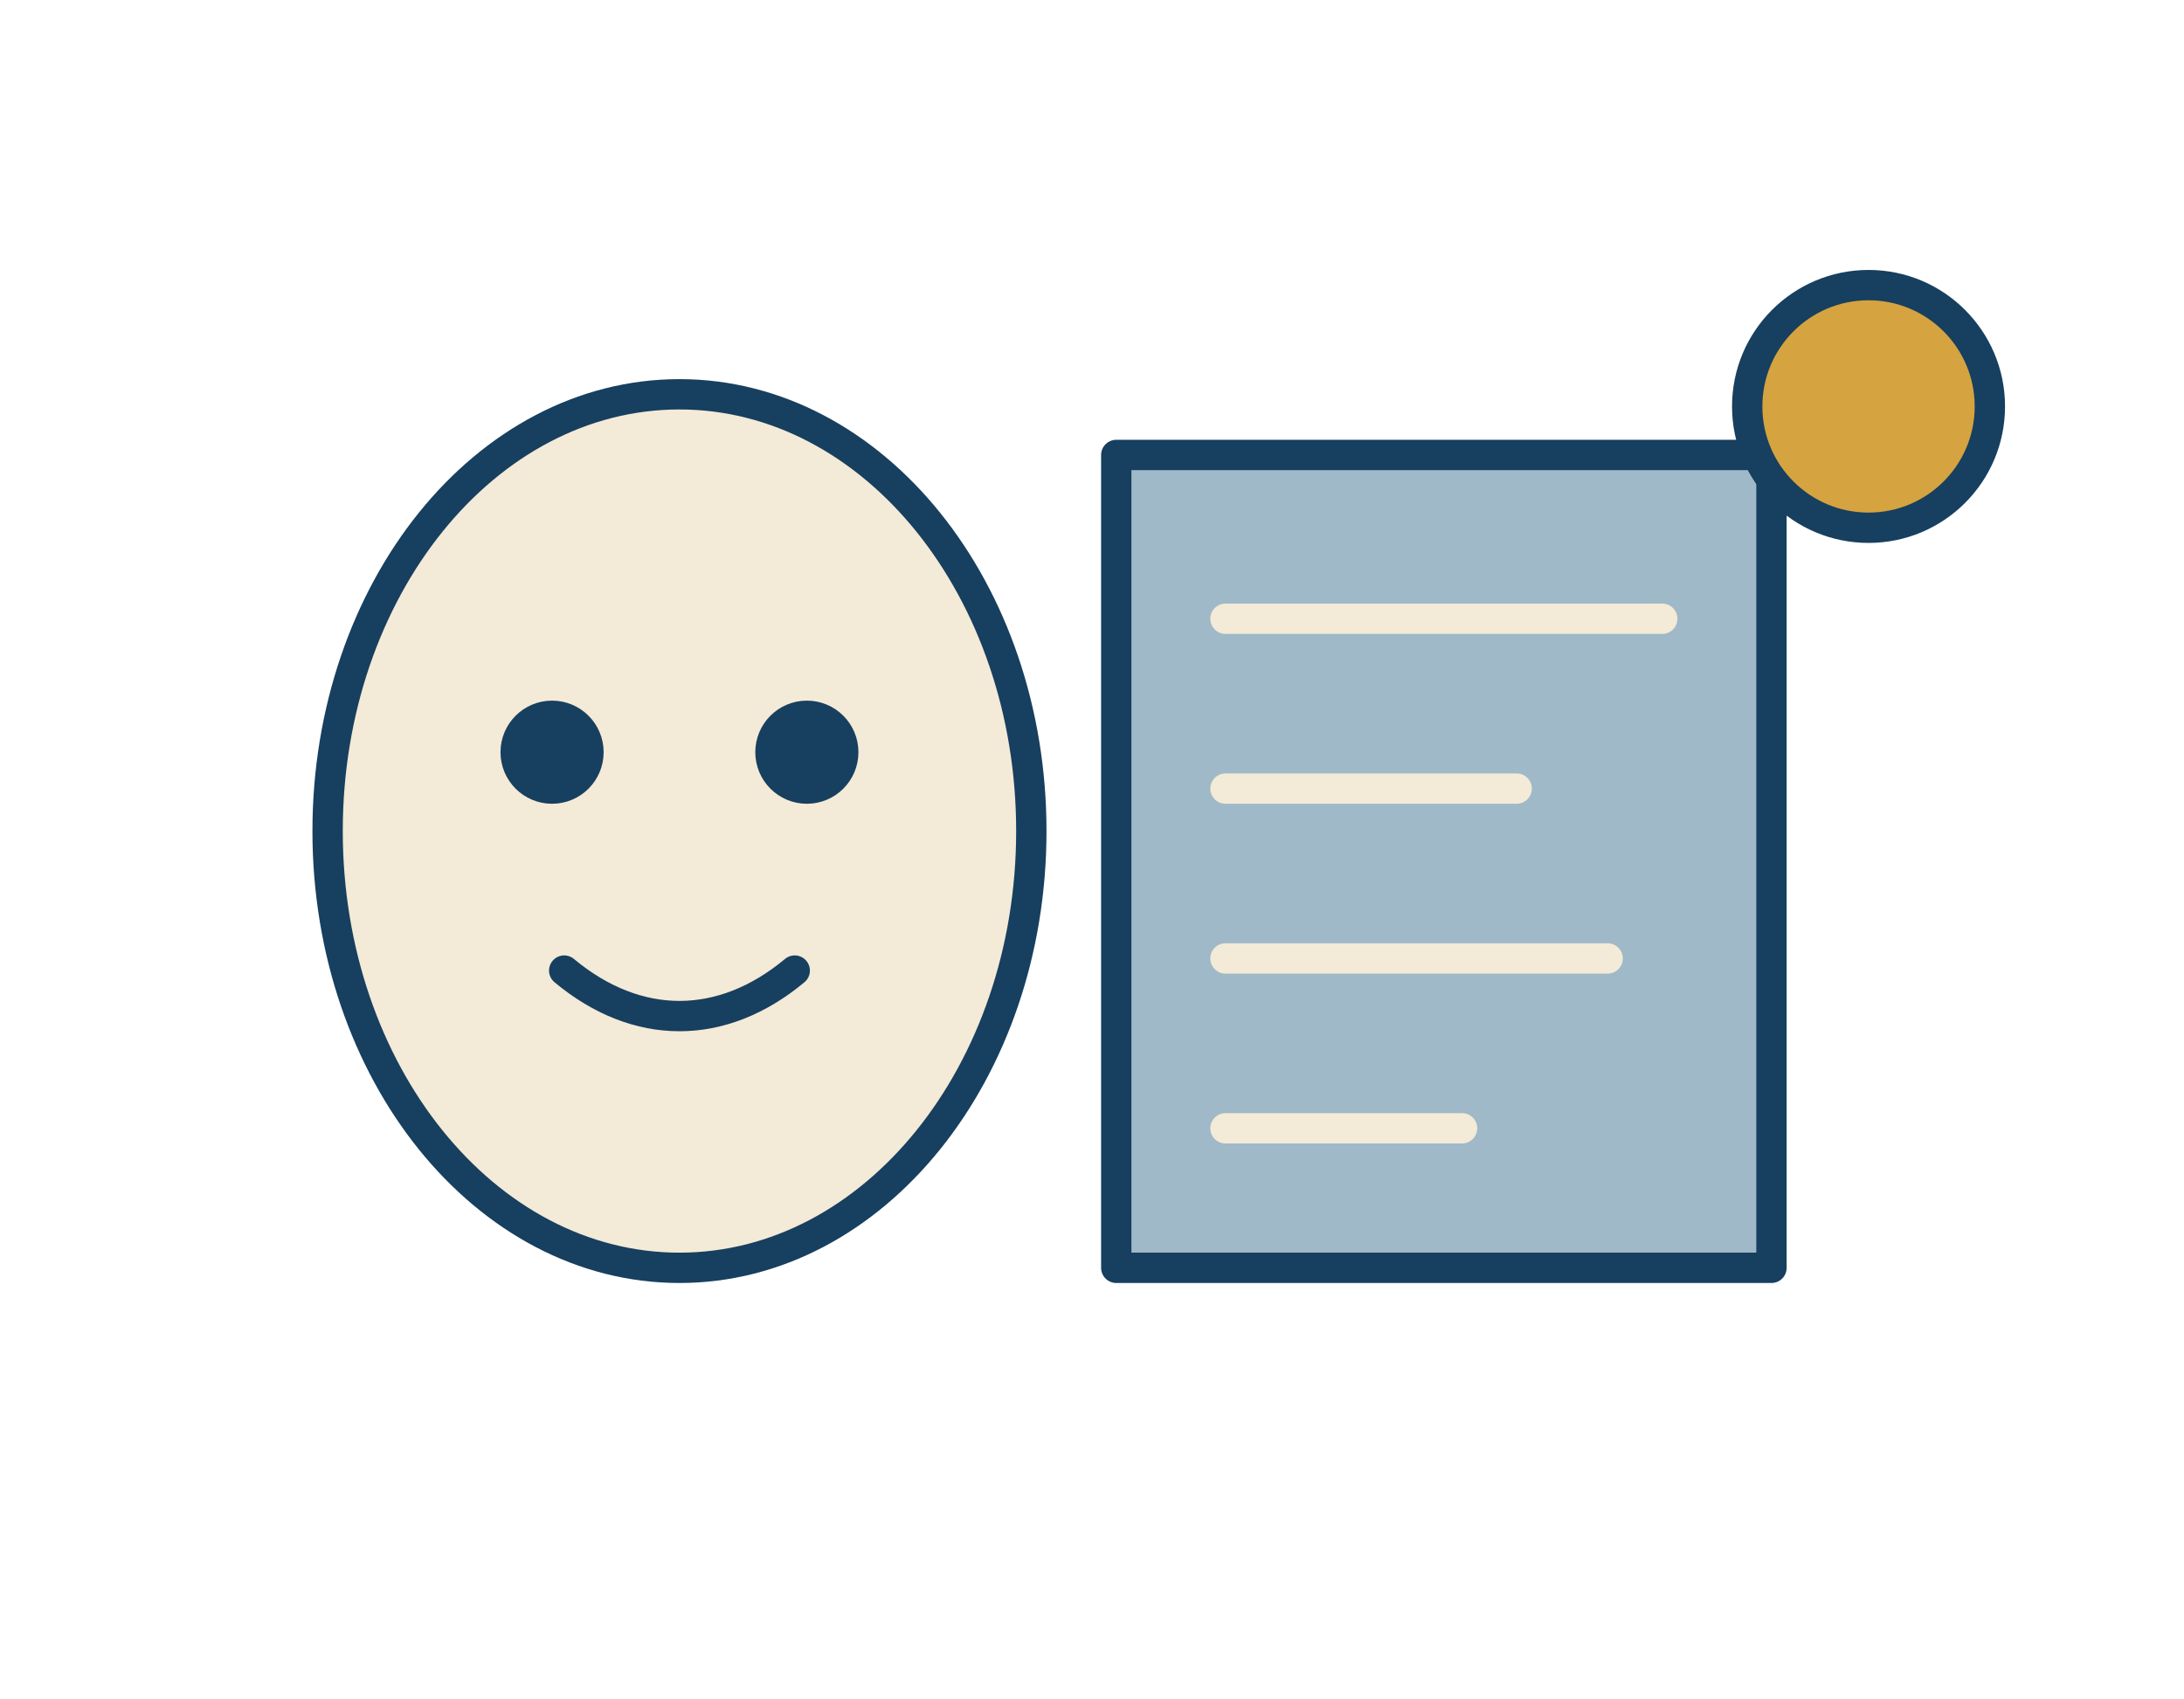
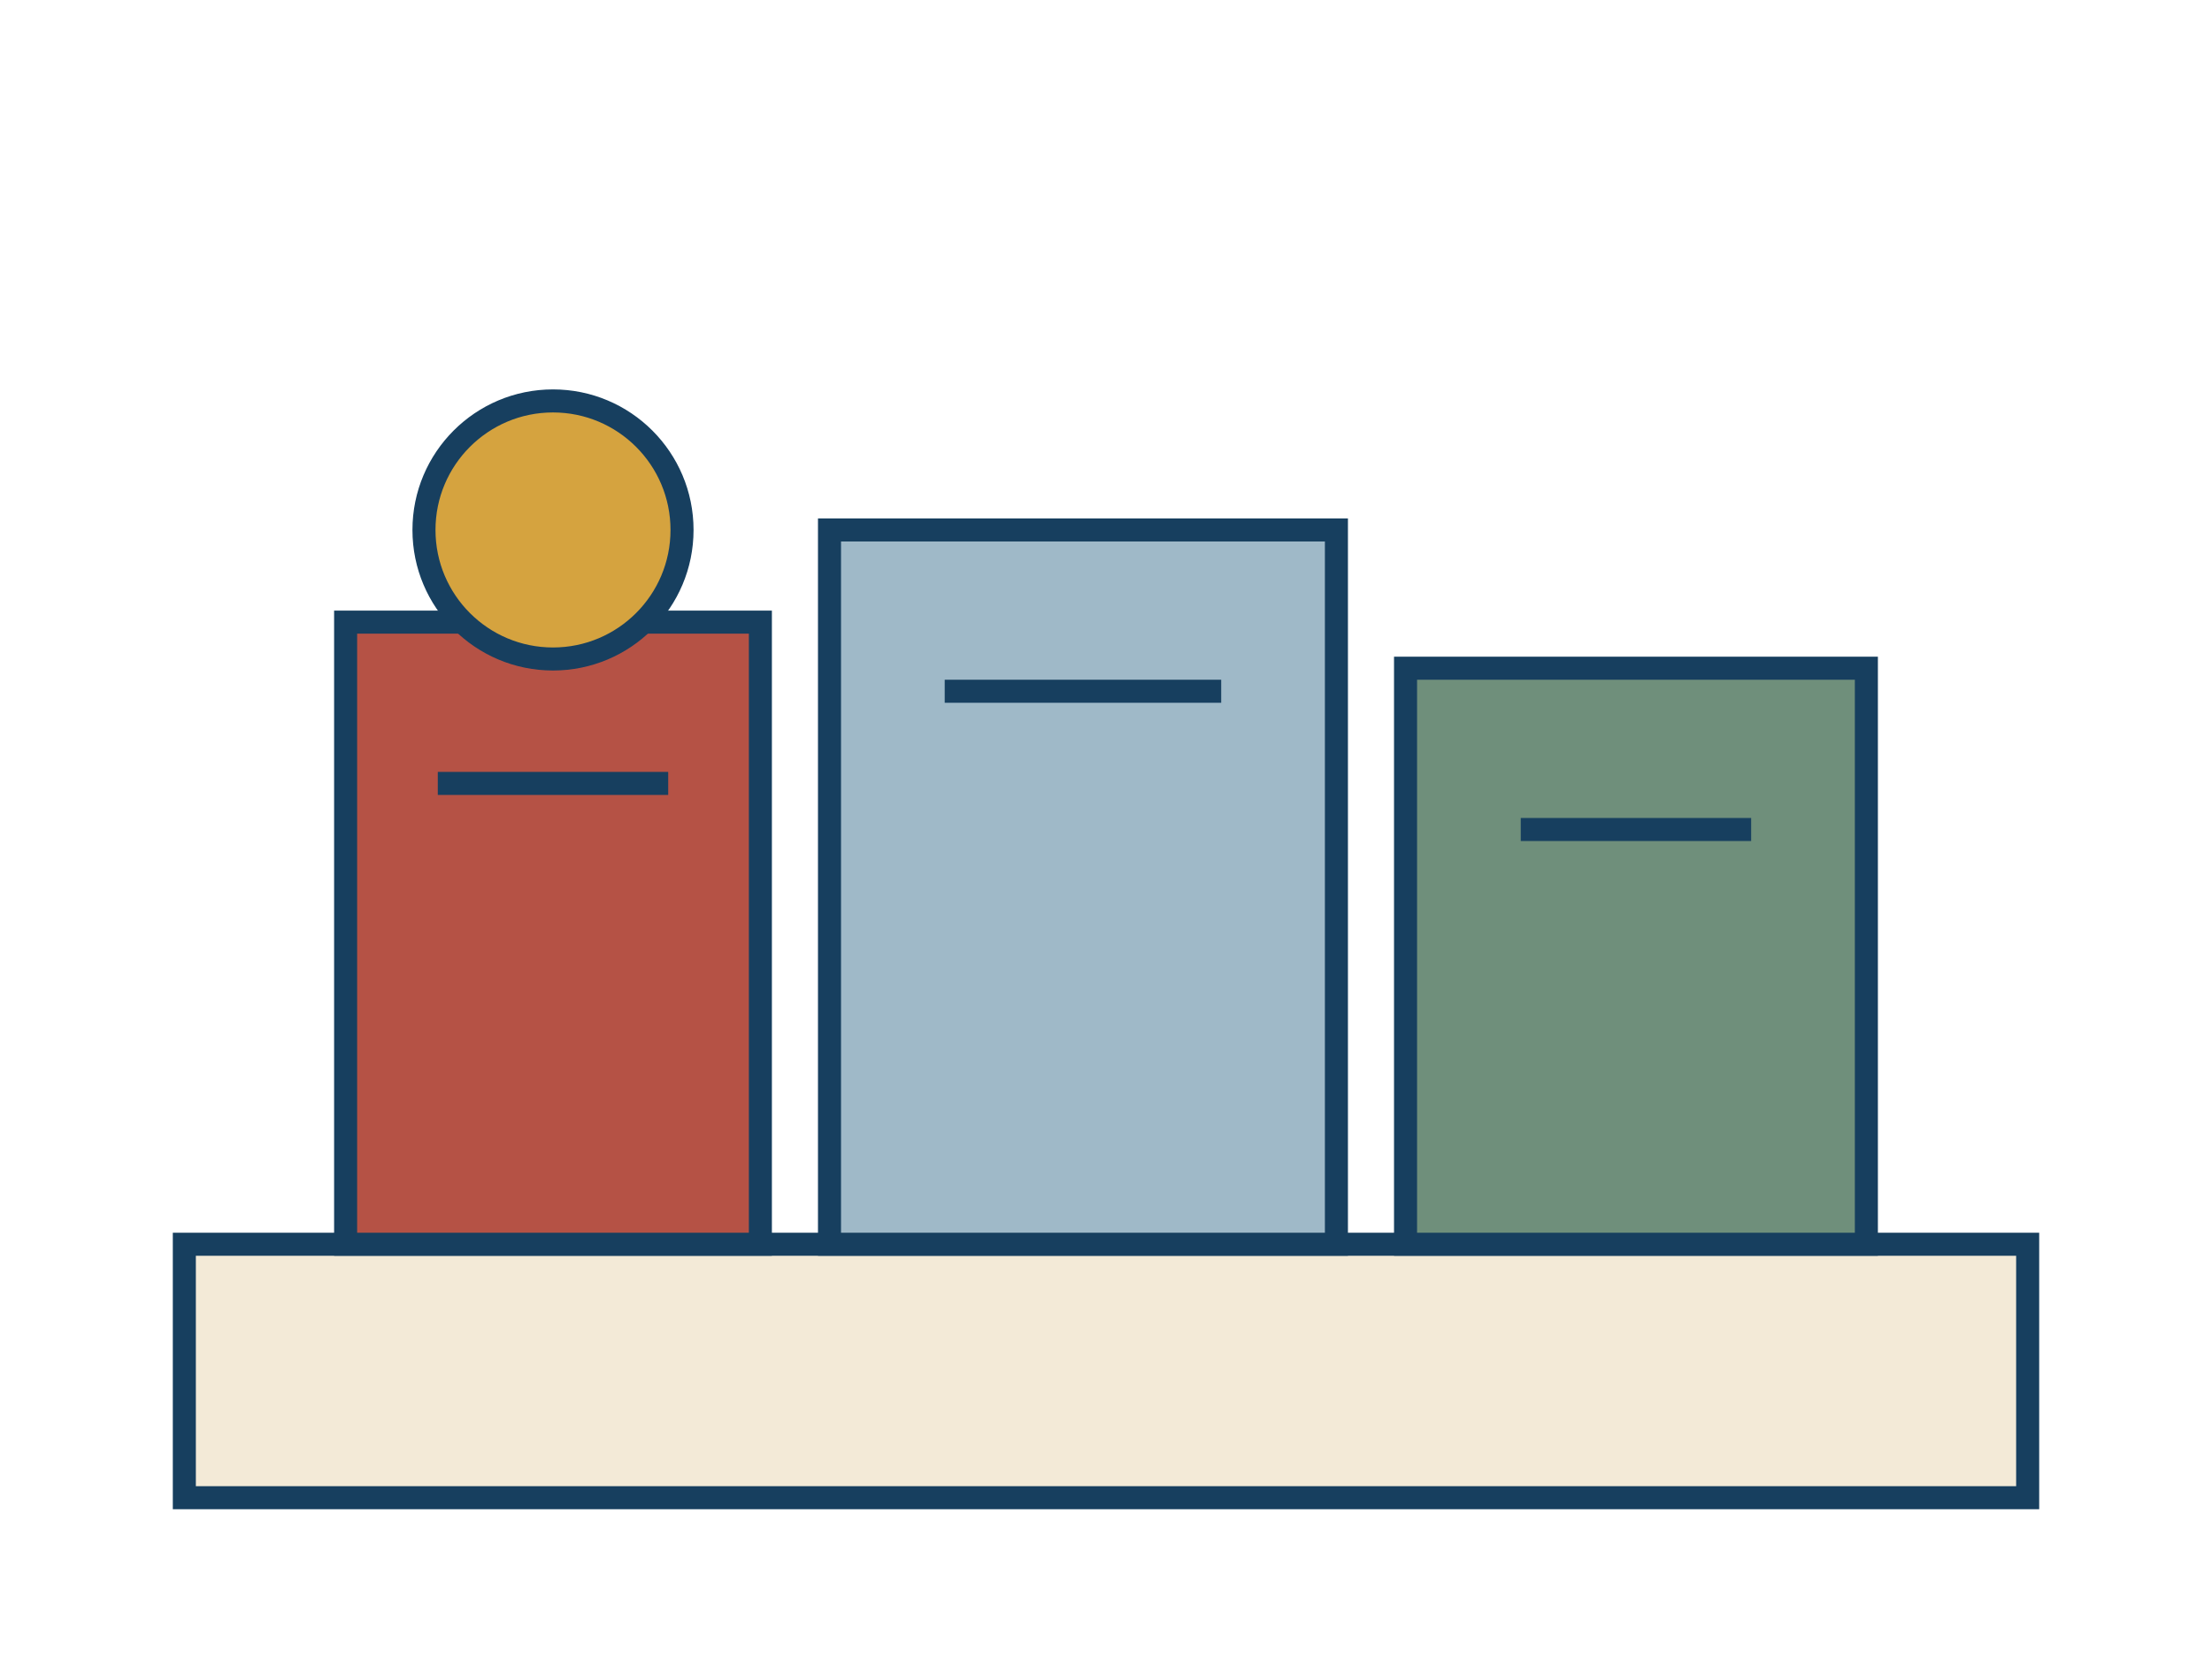
- <svg xmlns="http://www.w3.org/2000/svg" width="360" height="280" viewBox="0 0 360 280">
-   <g stroke="#173f5f" stroke-width="5" stroke-linecap="round" stroke-linejoin="round">
-     <ellipse cx="112" cy="137" rx="58" ry="72" fill="#f3ead7" />
-     <circle cx="91" cy="124" r="6" fill="#173f5f" />
-     <circle cx="133" cy="124" r="6" fill="#173f5f" />
-     <path d="M93 160c12 10 26 10 38 0" fill="none" />
-     <path d="M184 75h108v134H184z" fill="#9fb9c8" />
-     <path d="M202 102h72M202 130h48M202 158h63M202 186h39" stroke="#f3ead7" />
-     <circle cx="308" cy="67" r="20" fill="#d5a33f" />
+ <svg xmlns="http://www.w3.org/2000/svg" viewBox="0 0 480 360">
+   <g stroke="#173f5f" stroke-width="5">
+     <path fill="#f3ead7" d="M40 270h400v55H40z" />
+     <path fill="#b55245" d="M75 135h90v135H75z" />
+     <path fill="#9fb9c8" d="M180 115h110v155H180z" />
+     <path fill="#6f8f7b" d="M305 145h100v125H305z" />
+     <path d="M95 170h50M205 150h60M330 180h50" fill="none" />
+     <circle cx="120" cy="115" r="28" fill="#d5a33f" />
  </g>
</svg>
